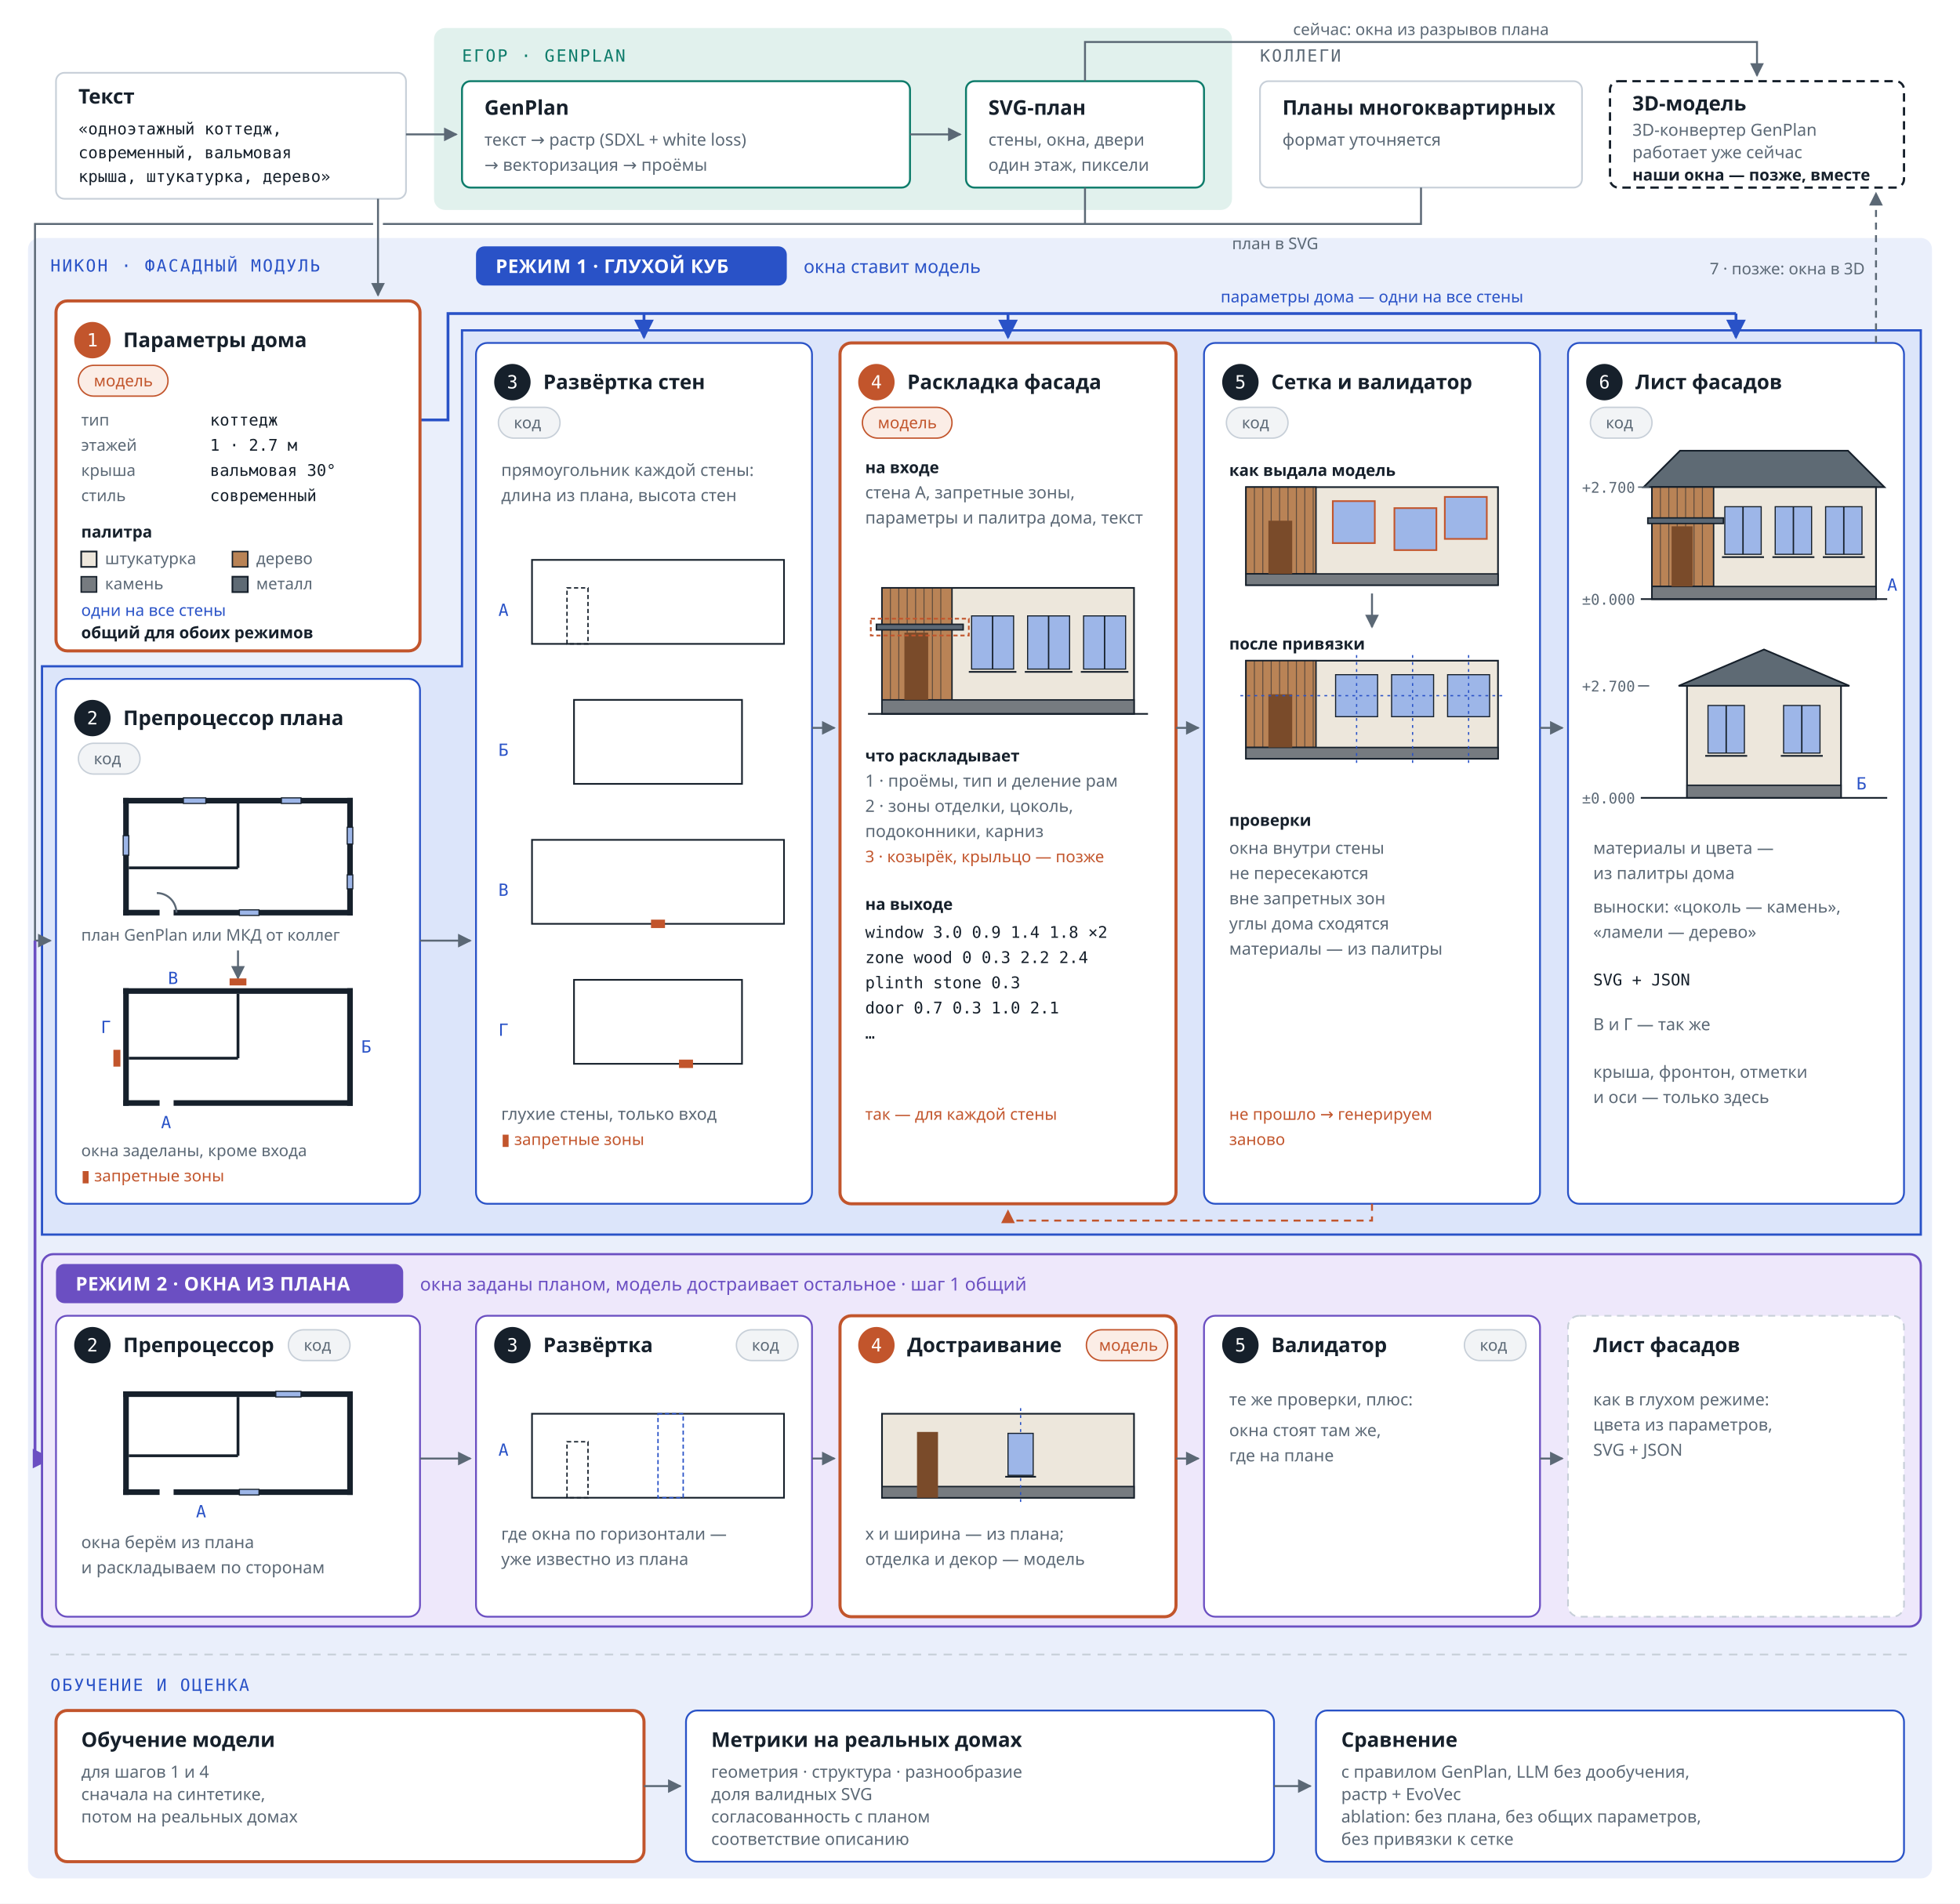
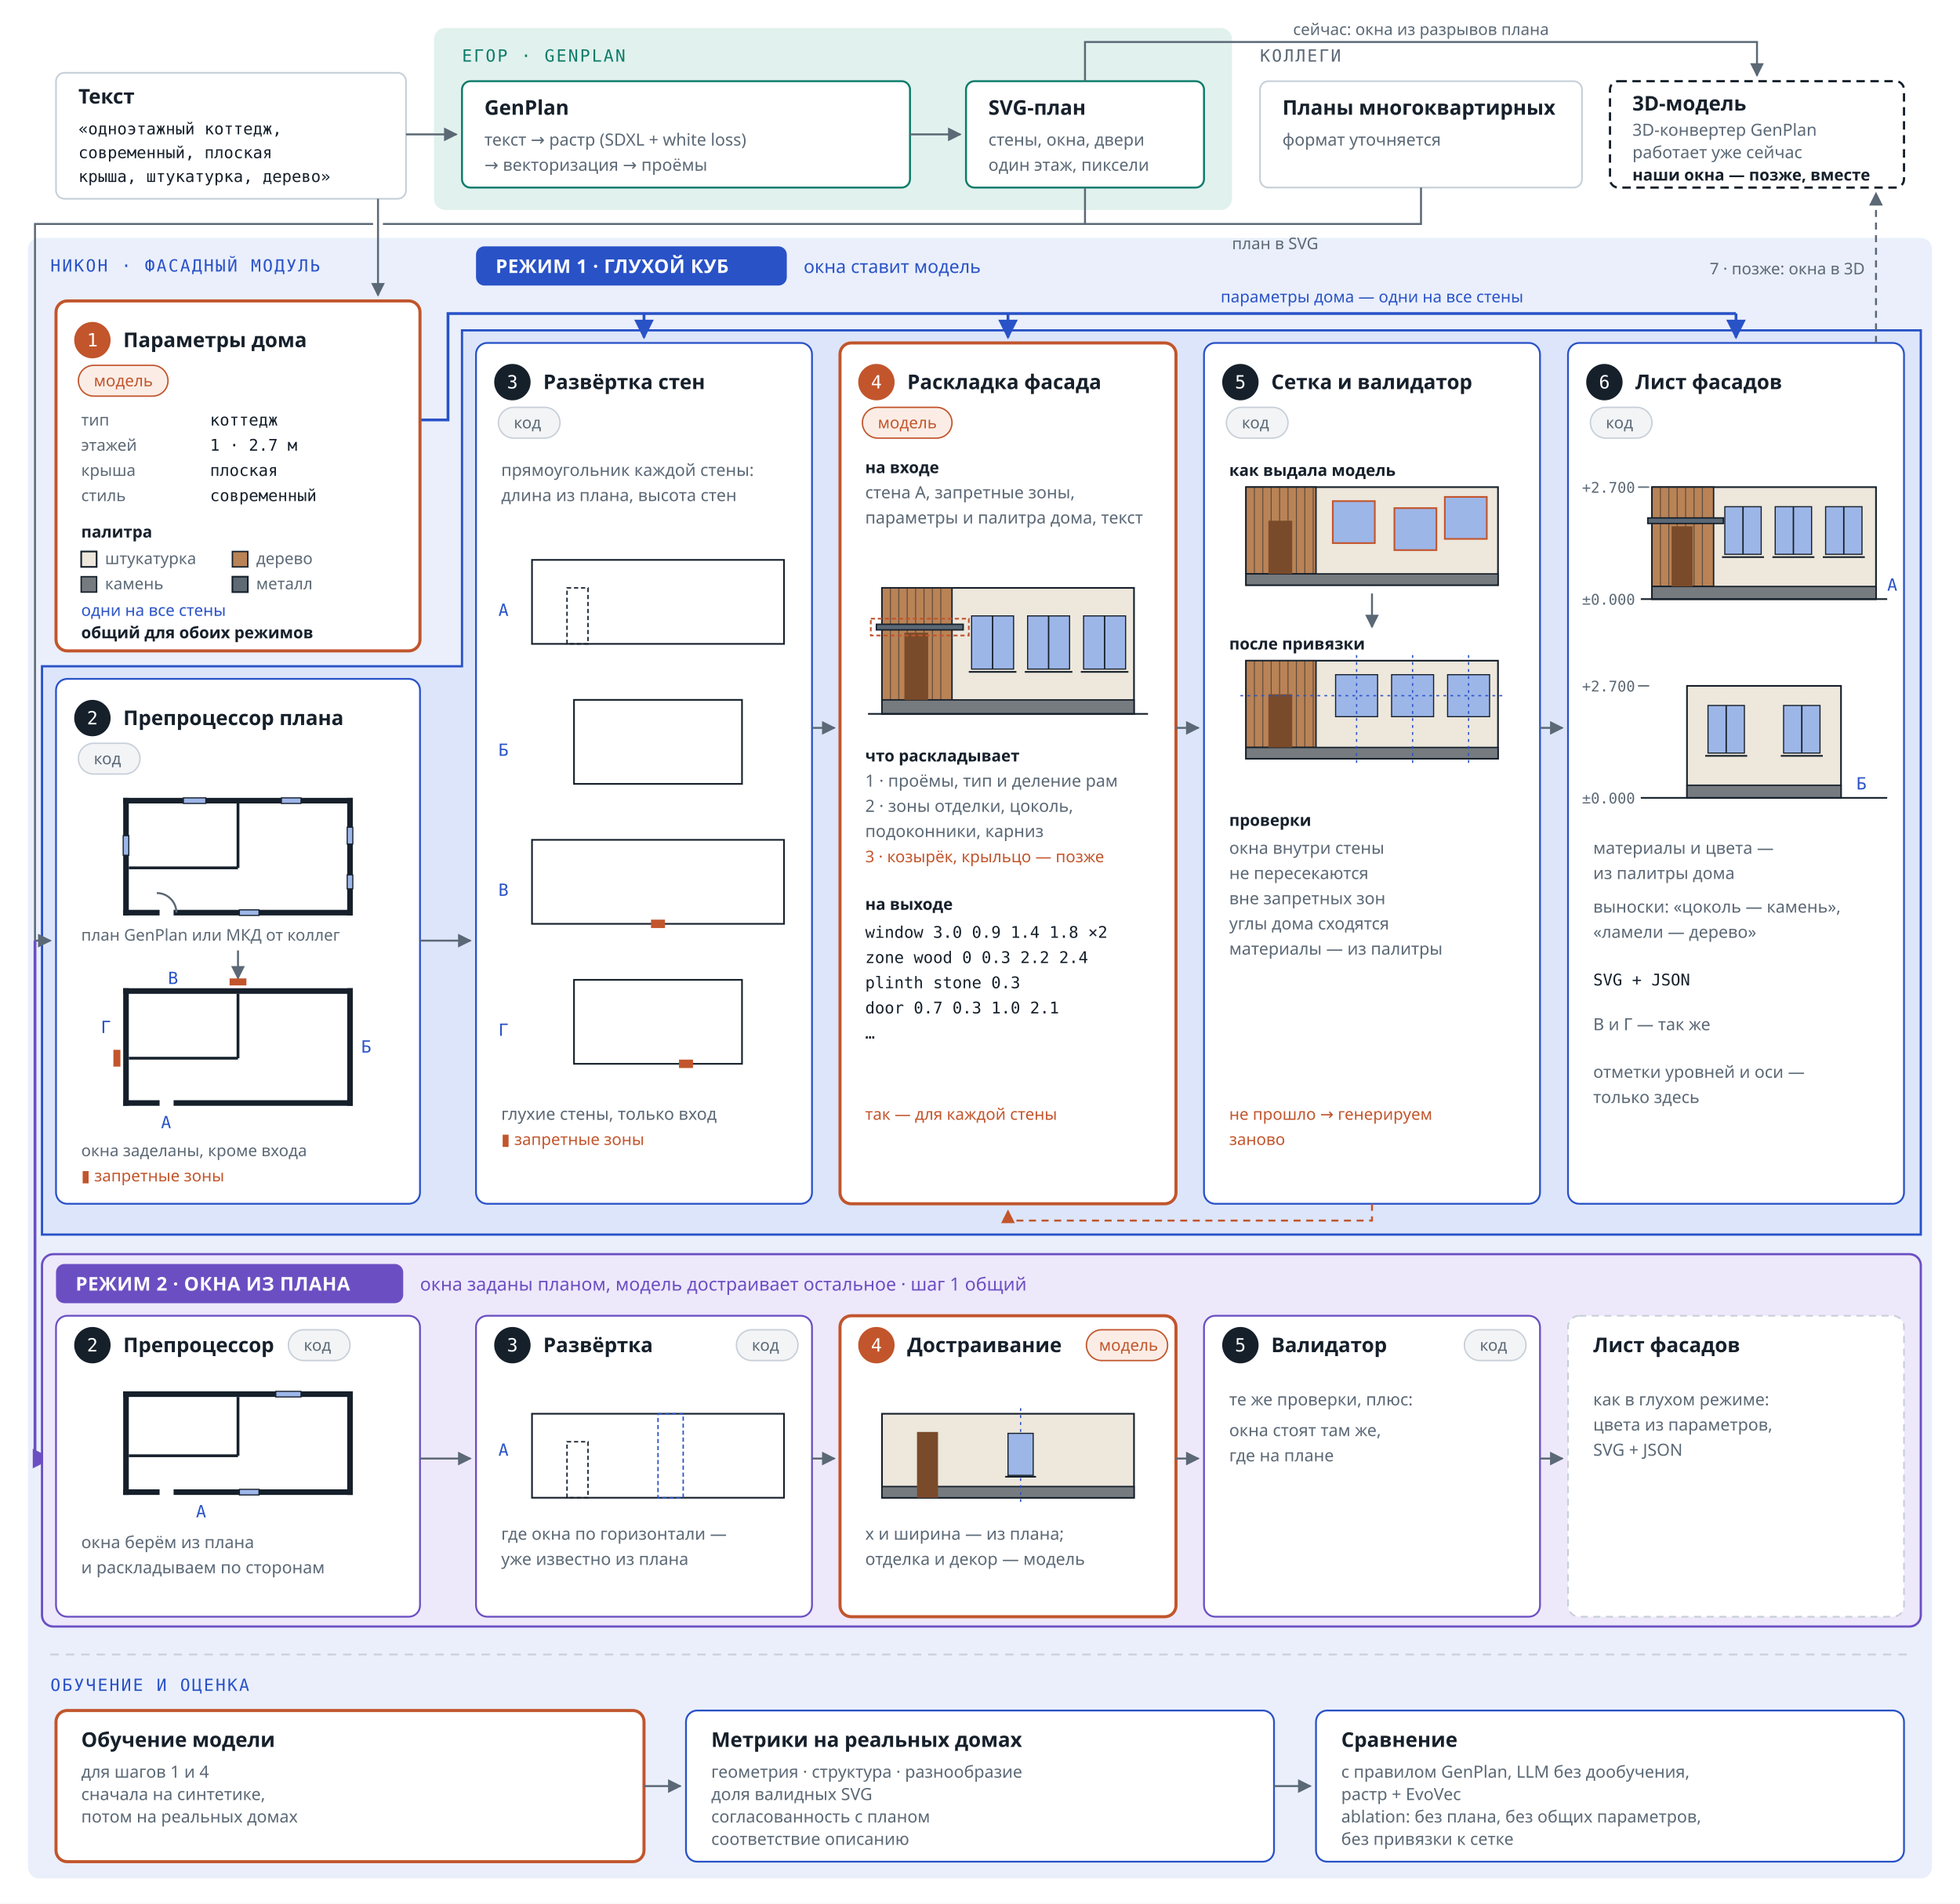
- <svg xmlns="http://www.w3.org/2000/svg" viewBox="0 0 1400 1360" width="2800" height="2720" role="img" aria-label="Фасадный модуль по шагам, модель на шагах 1 и 4, остальное код; модель раскладывает проёмы, зоны отделки и декор: 1 параметры дома из текста, 2 препроцессор плана GenPlan, 3 развёртка — прямоугольники стен без крыши, 4 модель ставит окна на каждую стену, 5 привязка к сетке и валидатор, 6 лист раскрашенных фасадов с крышей и отметками, 7 позже окна уходят в 3D-модель, которую делаем вместе с Егором">
+ <svg xmlns="http://www.w3.org/2000/svg" viewBox="0 0 1400 1360" width="2800" height="2720" role="img" aria-label="Фасадный модуль по шагам, модель на шагах 1 и 4, остальное код; модель раскладывает проёмы, зоны отделки и декор: 1 параметры дома из текста, 2 препроцессор плана GenPlan, 3 развёртка — прямоугольники стен без крыши, 4 модель ставит окна на каждую стену, 5 привязка к сетке и валидатор, 6 лист раскрашенных фасадов с отметками, 7 позже окна уходят в 3D-модель, которую делаем вместе с Егором">
  <rect width="1400" height="1360" fill="#FFFFFF" />
  <defs>
    <style>
  .lane-egor { fill: #E1F1ED; }
  .lane-mine { fill: #EAEFFB; }
  .box { fill: #FFFFFF; stroke: #C7CFD8; stroke-width: 1.2; }
  .box-egor { fill: #FFFFFF; stroke: #0E7C6B; stroke-width: 1.4; }
  .card { fill: #FFFFFF; stroke: #2952C7; stroke-width: 1.3; }
  .card-model { fill: #FFFFFF; stroke: #C2552C; stroke-width: 2.2; }
  .box-joint { fill: #FFFFFF; stroke: #16202B; stroke-width: 1.6; stroke-dasharray: 6 4; }
  .n-c { fill: #16202B; }
  .n-cm { fill: #C2552C; }
  .n-t { font-family: "IBM Plex Mono", ui-monospace, monospace; font-size: 13px; font-weight: 500; fill: #FFFFFF; }
  .pill { fill: #F2F4F6; stroke: #C7CFD8; stroke-width: 1; }
  .pill-m { fill: #FBEDE6; stroke: #C2552C; stroke-width: 1; }
  .pill-t { font-family: "Golos Text", system-ui, sans-serif; font-size: 11.5px; fill: #5B6875; }
  .pill-tm { font-family: "Golos Text", system-ui, sans-serif; font-size: 11.5px; fill: #C2552C; font-weight: 500; }
  .lane-t { font-family: "IBM Plex Mono", ui-monospace, monospace; font-size: 12px; font-weight: 500; letter-spacing: 0.1em; }
  .lt-egor { fill: #0E7C6B; }
  .lt-mine { fill: #2952C7; }
  .t { font-family: "Golos Text", system-ui, sans-serif; font-size: 14.5px; font-weight: 600; fill: #16202B; }
  .s { font-family: "Golos Text", system-ui, sans-serif; font-size: 12px; fill: #5B6875; }
  .m { font-family: "IBM Plex Mono", ui-monospace, monospace; font-size: 11.5px; fill: #16202B; }
  .lv { font-family: "IBM Plex Mono", ui-monospace, monospace; font-size: 10.5px; fill: #5B6875; }
  .lbl { font-family: "Golos Text", system-ui, sans-serif; font-size: 11.5px; fill: #5B6875; }
  .lbl-acc { fill: #2952C7; }
  .lbl-mod { fill: #C2552C; font-weight: 500; }
  .lbl-ink { fill: #16202B; font-weight: 600; }
  .side { font-family: "IBM Plex Mono", ui-monospace, monospace; font-size: 12px; font-weight: 500; fill: #2952C7; }
  .flow { fill: none; stroke: #5B6875; stroke-width: 1.4; }
  .flow-acc { fill: none; stroke: #2952C7; stroke-width: 2; }
  .flow-mod { fill: none; stroke: #C2552C; stroke-width: 1.4; stroke-dasharray: 5 4; }
  .flow-later { fill: none; stroke: #5B6875; stroke-width: 1.4; stroke-dasharray: 5 4; }
  .halo { fill: none; stroke: #FFFFFF; stroke-width: 7; }
  .head { fill: #5B6875; }
  .head-acc { fill: #2952C7; }
  .head-mod { fill: #C2552C; }
  .pw { stroke: #16202B; stroke-width: 4; stroke-linecap: square; }
  .pi { stroke: #16202B; stroke-width: 2; }
  .zone { fill: #C2552C; }
  .fw { fill: #FFFFFF; stroke: #16202B; stroke-width: 1.2; }
  .fr { fill: #5B6875; fill-opacity: 0.3; stroke: #16202B; stroke-width: 1.2; }
  .fg { fill: #9DB6E8; stroke: #16202B; stroke-width: 0.8; }
  .fg-off { fill: #9DB6E8; stroke: #C2552C; stroke-width: 1.2; }
  .fd { fill: #7A4B2A; }
  .fd-o { fill: none; stroke: #16202B; stroke-width: 1; stroke-dasharray: 3 2; }
  .cw { fill: #D08A6E; stroke: #16202B; stroke-width: 1.2; }
  .cr { fill: #5E6A74; stroke: #16202B; stroke-width: 1.2; }
  .floor { stroke: #2952C7; stroke-width: 1; stroke-dasharray: 3 3; }
  .axis { stroke: #2952C7; stroke-width: 0.9; stroke-dasharray: 2 3; }
  .ground { stroke: #16202B; stroke-width: 1.2; }
  .tick { stroke: #5B6875; stroke-width: 1; }
  .sill { stroke: #16202B; stroke-width: 1.2; }
  .zp { fill: #EDE7DC; stroke: #16202B; stroke-width: 1.2; }
  .zs { fill: #767B80; stroke: #16202B; stroke-width: 1; }
  .zl { fill: #B98356; stroke: #16202B; stroke-width: 1; }
  .lam { stroke: #16202B; stroke-width: 0.7; stroke-opacity: 0.55; }
  .mul { stroke: #16202B; stroke-width: 1; }
  .can { fill: #5B6875; stroke: #16202B; stroke-width: 1; }
  .ext { fill: none; stroke: #C2552C; stroke-width: 1.2; stroke-dasharray: 3 2; }
  .sw-i { stroke: #16202B; stroke-width: 0.8; }
  .mp1 { fill: #DCE5FA; stroke: #2952C7; stroke-width: 1.6; }
  .mp2 { fill: #EEE8FB; stroke: #6B4FC2; stroke-width: 1.6; }
  .tab1 { fill: #2952C7; }
  .tab2 { fill: #6B4FC2; }
  .tab-t { font-family: "Golos Text", system-ui, sans-serif; font-size: 13.5px; font-weight: 600; fill: #FFFFFF; letter-spacing: 0.02em; }
  .mode-s { font-family: "Golos Text", system-ui, sans-serif; font-size: 13px; font-weight: 500; }
  .ms1 { fill: #2952C7; }
  .ms2 { fill: #6B4FC2; }
  .card2 { fill: #FFFFFF; stroke: #6B4FC2; stroke-width: 1.3; }
  .flow-m2 { fill: none; stroke: #6B4FC2; stroke-width: 1.4; }
  .head-m2 { fill: #6B4FC2; }
</style>
    <marker id="ah" viewBox="0 0 10 10" refX="9" refY="5" markerWidth="7" markerHeight="7" orient="auto-start-reverse">
      <path d="M0,0 L10,5 L0,10 z" class="head" />
    </marker>
    <marker id="ah-acc" viewBox="0 0 10 10" refX="9" refY="5" markerWidth="7" markerHeight="7" orient="auto-start-reverse">
      <path d="M0,0 L10,5 L0,10 z" class="head-acc" />
    </marker>
    <marker id="ah-m2" viewBox="0 0 10 10" refX="9" refY="5" markerWidth="7" markerHeight="7" orient="auto-start-reverse">
      <path d="M0,0 L10,5 L0,10 z" class="head-m2" />
    </marker>
    <marker id="ah-mod" viewBox="0 0 10 10" refX="9" refY="5" markerWidth="7" markerHeight="7" orient="auto-start-reverse">
      <path d="M0,0 L10,5 L0,10 z" class="head-mod" />
    </marker>
  </defs>
  <rect class="lane-egor" x="310" y="20" width="570" height="130" rx="8" />
  <text class="lane-t lt-egor" x="330" y="44">ЕГОР · GENPLAN</text>
  <rect class="box" x="40" y="52" width="250" height="90" rx="6" />
  <text class="t" x="56" y="74">Текст</text>
  <text class="m" x="56" y="96">«одноэтажный коттедж,</text>
-   <text class="m" x="56" y="113">современный, вальмовая</text>
+   <text class="m" x="56" y="113">современный, плоская</text>
  <text class="m" x="56" y="130">крыша, штукатурка, дерево»</text>
  <rect class="box-egor" x="330" y="58" width="320" height="76" rx="6" />
  <text class="t" x="346" y="82">GenPlan</text>
  <text class="s" x="346" y="104">текст → растр (SDXL + white loss)</text>
  <text class="s" x="346" y="122">→ векторизация → проёмы</text>
  <line class="flow" x1="290" y1="96" x2="326" y2="96" marker-end="url(#ah)" />
  <rect class="box-egor" x="690" y="58" width="170" height="76" rx="6" />
  <text class="t" x="706" y="82">SVG-план</text>
  <text class="s" x="706" y="104">стены, окна, двери</text>
  <text class="s" x="706" y="122">один этаж, пиксели</text>
  <line class="flow" x1="650" y1="96" x2="686" y2="96" marker-end="url(#ah)" />
  <rect class="box-joint" x="1150" y="58" width="210" height="76" rx="6" />
  <text class="t" x="1166" y="79">3D-модель</text>
  <text class="s" x="1166" y="97">3D-конвертер GenPlan</text>
  <text class="s" x="1166" y="113">работает уже сейчас</text>
  <text class="lbl lbl-ink" x="1166" y="129">наши окна — позже, вместе</text>
  <polyline class="flow" points="775,58 775,30 1255,30 1255,54" marker-end="url(#ah)" />
  <text class="lbl" x="1015" y="25" text-anchor="middle">сейчас: окна из разрывов плана</text>
  <text class="lane-t" x="900" y="44" style="fill: #5B6875">КОЛЛЕГИ</text>
  <rect class="box" x="900" y="58" width="230" height="76" rx="6" />
  <text class="t" x="916" y="82">Планы многоквартирных</text>
  <text class="s" x="916" y="104">формат уточняется</text>
  <rect class="lane-mine" x="20" y="170" width="1360" height="1172" rx="8" />
  <text class="lane-t lt-mine" x="36" y="194">НИКОН · ФАСАДНЫЙ МОДУЛЬ</text>
  <polygon class="mp1" points="30,476 330,476 330,236 1372,236 1372,882 30,882" />
  <rect class="tab1" x="340" y="176" width="222" height="28" rx="6" />
  <text class="tab-t" x="354" y="195">РЕЖИМ 1 · ГЛУХОЙ КУБ</text>
  <text class="mode-s ms1" x="574" y="195">окна ставит модель</text>
  <polyline class="flow" points="1015,134 1015,160 25,160 25,672 36,672" marker-end="url(#ah)" />
  <line class="flow" x1="775" y1="134" x2="775" y2="160" />
  <polyline class="flow-m2" points="25,672 25,1042 36,1042" marker-end="url(#ah-m2)" style="stroke-width: 2" />
  <text class="lbl" x="880" y="178">план в SVG</text>
  <line class="halo" x1="270" y1="153" x2="270" y2="167" />
  <line class="flow" x1="270" y1="142" x2="270" y2="211" marker-end="url(#ah)" />
  <polyline class="flow-acc" points="300,300 320,300 320,224 1240,224" />
  <line class="flow-acc" x1="460" y1="224" x2="460" y2="241" marker-end="url(#ah-acc)" />
  <line class="flow-acc" x1="720" y1="224" x2="720" y2="241" marker-end="url(#ah-acc)" />
  <line class="flow-acc" x1="1240" y1="224" x2="1240" y2="241" marker-end="url(#ah-acc)" />
  <text class="lbl lbl-acc" x="980" y="216" text-anchor="middle">параметры дома — одни на все стены</text>
  <rect class="card-model" x="40" y="215" width="260" height="250" rx="8" />
  <circle class="n-cm" cx="66" cy="243" r="13" />
  <text class="n-t" x="66" y="247.5" text-anchor="middle">1</text>
  <text class="t" x="88" y="248">Параметры дома</text>
  <rect class="pill-m" x="56" y="261" width="64" height="22" rx="11" />
  <text class="pill-tm" x="67" y="276">модель</text>
  <text class="lbl" x="58" y="304">тип</text>
  <text class="m" x="150" y="304">коттедж</text>
  <text class="lbl" x="58" y="322">этажей</text>
  <text class="m" x="150" y="322">1 · 2.7 м</text>
  <text class="lbl" x="58" y="340">крыша</text>
-   <text class="m" x="150" y="340">вальмовая 30°</text>
+   <text class="m" x="150" y="340">плоская</text>
  <text class="lbl" x="58" y="358">стиль</text>
  <text class="m" x="150" y="358">современный</text>
  <text class="lbl lbl-ink" x="58" y="384">палитра</text>
  <rect class="zp" x="58" y="394" width="11" height="11" />
  <text class="lbl" x="75" y="403">штукатурка</text>
  <rect class="zl" x="166" y="394" width="11" height="11" />
  <text class="lbl" x="183" y="403">дерево</text>
  <rect class="zs" x="58" y="412" width="11" height="11" />
  <text class="lbl" x="75" y="421">камень</text>
  <rect class="cr" x="166" y="412" width="11" height="11" />
  <text class="lbl" x="183" y="421">металл</text>
  <text class="lbl lbl-acc" x="58" y="440">одни на все стены</text>
  <text class="lbl lbl-ink" x="58" y="456">общий для обоих режимов</text>
  <rect class="card" x="40" y="485" width="260" height="375" rx="8" />
  <circle class="n-c" cx="66" cy="513" r="13" />
  <text class="n-t" x="66" y="517.5" text-anchor="middle">2</text>
  <text class="t" x="88" y="518">Препроцессор плана</text>
  <rect class="pill" x="56" y="531" width="44" height="22" rx="11" />
  <text class="pill-t" x="67" y="546">код</text>
  <line class="pw" x1="90" y1="572" x2="130" y2="572" />
  <line class="pw" x1="148" y1="572" x2="200" y2="572" />
  <line class="pw" x1="216" y1="572" x2="250" y2="572" />
  <line class="pw" x1="90" y1="652" x2="112" y2="652" />
  <line class="pw" x1="126" y1="652" x2="170" y2="652" />
  <line class="pw" x1="186" y1="652" x2="250" y2="652" />
  <line class="pw" x1="90" y1="572" x2="90" y2="596" />
  <line class="pw" x1="90" y1="612" x2="90" y2="652" />
  <line class="pw" x1="250" y1="572" x2="250" y2="590" />
  <line class="pw" x1="250" y1="604" x2="250" y2="624" />
  <line class="pw" x1="250" y1="636" x2="250" y2="652" />
  <line class="pi" x1="170" y1="574" x2="170" y2="620" />
  <line class="pi" x1="92" y1="620" x2="170" y2="620" />
  <rect class="fg" x="131" y="570" width="16" height="4" />
  <rect class="fg" x="201" y="570" width="14" height="4" />
  <rect class="fg" x="171" y="650" width="14" height="4" />
  <rect class="fg" x="88" y="597" width="4" height="14" />
  <rect class="fg" x="248" y="591" width="4" height="12" />
  <rect class="fg" x="248" y="625" width="4" height="10" />
  <path class="flow" d="M126,652 A14,14 0 0 0 112,638" />
  <text class="lbl" x="58" y="672">план GenPlan или МКД от коллег</text>
  <line class="flow" x1="170" y1="679" x2="170" y2="699" marker-end="url(#ah)" />
  <line class="pw" x1="90" y1="708" x2="250" y2="708" />
  <line class="pw" x1="90" y1="788" x2="112" y2="788" />
  <line class="pw" x1="126" y1="788" x2="250" y2="788" />
  <line class="pw" x1="90" y1="708" x2="90" y2="788" />
  <line class="pw" x1="250" y1="708" x2="250" y2="788" />
  <line class="pi" x1="170" y1="710" x2="170" y2="756" />
  <line class="pi" x1="92" y1="756" x2="170" y2="756" />
  <rect class="zone" x="164" y="699" width="12" height="5" />
  <rect class="zone" x="81" y="750" width="5" height="12" />
  <text class="side" x="120" y="703">В</text>
  <text class="side" x="115" y="806">А</text>
  <text class="side" x="72" y="738">Г</text>
  <text class="side" x="258" y="752">Б</text>
  <text class="lbl" x="58" y="826">окна заделаны, кроме входа</text>
  <text class="lbl lbl-mod" x="58" y="844">▮ запретные зоны</text>
  <rect class="card" x="340" y="245" width="240" height="615" rx="8" />
  <circle class="n-c" cx="366" cy="273" r="13" />
  <text class="n-t" x="366" y="277.5" text-anchor="middle">3</text>
  <text class="t" x="388" y="278">Развёртка стен</text>
  <rect class="pill" x="356" y="291" width="44" height="22" rx="11" />
  <text class="pill-t" x="367" y="306">код</text>
  <text class="s" x="358" y="340">прямоугольник каждой стены:</text>
  <text class="s" x="358" y="358">длина из плана, высота стен</text>
  <text class="side" x="356" y="440">А</text>
  <rect class="fw" x="380" y="400" width="180" height="60" />
  <rect class="fd-o" x="405" y="420" width="15" height="40" />
  <text class="side" x="356" y="540">Б</text>
  <rect class="fw" x="410" y="500" width="120" height="60" />
  <text class="side" x="356" y="640">В</text>
  <rect class="fw" x="380" y="600" width="180" height="60" />
  <rect class="zone" x="465" y="657" width="10" height="6" />
  <text class="side" x="356" y="740">Г</text>
  <rect class="fw" x="410" y="700" width="120" height="60" />
  <rect class="zone" x="485" y="757" width="10" height="6" />
  <text class="s" x="358" y="800">глухие стены, только вход</text>
  <text class="lbl lbl-mod" x="358" y="818">▮ запретные зоны</text>
  <rect class="card-model" x="600" y="245" width="240" height="615" rx="8" />
  <circle class="n-cm" cx="626" cy="273" r="13" />
  <text class="n-t" x="626" y="277.5" text-anchor="middle">4</text>
  <text class="t" x="648" y="278">Раскладка фасада</text>
  <rect class="pill-m" x="616" y="291" width="64" height="22" rx="11" />
  <text class="pill-tm" x="627" y="306">модель</text>
  <text class="lbl lbl-ink" x="618" y="338">на входе</text>
  <text class="s" x="618" y="356">стена А, запретные зоны,</text>
  <text class="s" x="618" y="374">параметры и палитра дома, текст</text>
  <rect class="zp" x="630" y="420" width="180" height="90" />
  <rect class="zl" x="630" y="420" width="50" height="80" />
  <line class="lam" x1="636" y1="420" x2="636" y2="500" />
  <line class="lam" x1="642" y1="420" x2="642" y2="500" />
  <line class="lam" x1="648" y1="420" x2="648" y2="500" />
  <line class="lam" x1="654" y1="420" x2="654" y2="500" />
  <line class="lam" x1="660" y1="420" x2="660" y2="500" />
  <line class="lam" x1="666" y1="420" x2="666" y2="500" />
  <line class="lam" x1="672" y1="420" x2="672" y2="500" />
  <rect class="zs" x="630" y="500" width="180" height="10" />
  <rect class="fd" x="646" y="452" width="17" height="48" />
  <rect class="can" x="626" y="446" width="62" height="4" />
  <rect class="ext" x="622" y="442" width="70" height="12" />
  <rect class="fg" x="694" y="440" width="30" height="38" />
  <line class="mul" x1="709" y1="440" x2="709" y2="478" />
  <line class="sill" x1="692" y1="480" x2="726" y2="480" />
  <rect class="fg" x="734" y="440" width="30" height="38" />
  <line class="mul" x1="749" y1="440" x2="749" y2="478" />
  <line class="sill" x1="732" y1="480" x2="766" y2="480" />
  <rect class="fg" x="774" y="440" width="30" height="38" />
  <line class="mul" x1="789" y1="440" x2="789" y2="478" />
  <line class="sill" x1="772" y1="480" x2="806" y2="480" />
  <line class="ground" x1="620" y1="510" x2="820" y2="510" />
  <text class="lbl lbl-ink" x="618" y="544">что раскладывает</text>
  <text class="s" x="618" y="562">1 · проёмы, тип и деление рам</text>
  <text class="s" x="618" y="580">2 · зоны отделки, цоколь,</text>
  <text class="s" x="618" y="598">    подоконники, карниз</text>
  <text class="lbl lbl-mod" x="618" y="616">3 · козырёк, крыльцо — позже</text>
  <text class="lbl lbl-ink" x="618" y="650">на выходе</text>
  <text class="m" x="618" y="670">window 3.0 0.9 1.4 1.8 ×2</text>
  <text class="m" x="618" y="688">zone   wood 0 0.3 2.2 2.4</text>
  <text class="m" x="618" y="706">plinth stone 0.3</text>
  <text class="m" x="618" y="724">door   0.7 0.3 1.0 2.1</text>
  <text class="m" x="618" y="742">…</text>
  <text class="lbl lbl-mod" x="618" y="800">так — для каждой стены</text>
  <rect class="card" x="860" y="245" width="240" height="615" rx="8" />
  <circle class="n-c" cx="886" cy="273" r="13" />
  <text class="n-t" x="886" y="277.5" text-anchor="middle">5</text>
  <text class="t" x="908" y="278">Сетка и валидатор</text>
  <rect class="pill" x="876" y="291" width="44" height="22" rx="11" />
  <text class="pill-t" x="887" y="306">код</text>
  <text class="lbl lbl-ink" x="878" y="340">как выдала модель</text>
  <rect class="zp" x="890" y="348" width="180" height="70" />
  <rect class="zl" x="890" y="348" width="50" height="62" />
  <line class="lam" x1="896" y1="348" x2="896" y2="410" />
  <line class="lam" x1="902" y1="348" x2="902" y2="410" />
  <line class="lam" x1="908" y1="348" x2="908" y2="410" />
  <line class="lam" x1="914" y1="348" x2="914" y2="410" />
  <line class="lam" x1="920" y1="348" x2="920" y2="410" />
  <line class="lam" x1="926" y1="348" x2="926" y2="410" />
  <line class="lam" x1="932" y1="348" x2="932" y2="410" />
  <line class="lam" x1="938" y1="348" x2="938" y2="410" />
  <rect class="zs" x="890" y="410" width="180" height="8" />
  <rect class="fd" x="906" y="372" width="17" height="38" />
  <rect class="fg-off" x="952" y="358" width="30" height="30" />
  <rect class="fg-off" x="996" y="363" width="30" height="30" />
  <rect class="fg-off" x="1032" y="355" width="30" height="30" />
  <line class="flow" x1="980" y1="424" x2="980" y2="448" marker-end="url(#ah)" />
  <text class="lbl lbl-ink" x="878" y="464">после привязки</text>
  <rect class="zp" x="890" y="472" width="180" height="70" />
  <rect class="zl" x="890" y="472" width="50" height="62" />
  <line class="lam" x1="896" y1="472" x2="896" y2="534" />
  <line class="lam" x1="902" y1="472" x2="902" y2="534" />
  <line class="lam" x1="908" y1="472" x2="908" y2="534" />
  <line class="lam" x1="914" y1="472" x2="914" y2="534" />
  <line class="lam" x1="920" y1="472" x2="920" y2="534" />
  <line class="lam" x1="926" y1="472" x2="926" y2="534" />
  <line class="lam" x1="932" y1="472" x2="932" y2="534" />
  <line class="lam" x1="938" y1="472" x2="938" y2="534" />
  <rect class="zs" x="890" y="534" width="180" height="8" />
  <rect class="fd" x="906" y="496" width="17" height="38" />
  <rect class="fg" x="954" y="482" width="30" height="30" />
  <rect class="fg" x="994" y="482" width="30" height="30" />
  <rect class="fg" x="1034" y="482" width="30" height="30" />
  <line class="axis" x1="969" y1="468" x2="969" y2="546" />
  <line class="axis" x1="1009" y1="468" x2="1009" y2="546" />
  <line class="axis" x1="1049" y1="468" x2="1049" y2="546" />
  <line class="axis" x1="886" y1="497" x2="1074" y2="497" />
  <text class="lbl lbl-ink" x="878" y="590">проверки</text>
  <text class="s" x="878" y="610">окна внутри стены</text>
  <text class="s" x="878" y="628">не пересекаются</text>
  <text class="s" x="878" y="646">вне запретных зон</text>
  <text class="s" x="878" y="664">углы дома сходятся</text>
  <text class="s" x="878" y="682">материалы — из палитры</text>
  <text class="lbl lbl-mod" x="878" y="800">не прошло → генерируем</text>
  <text class="lbl lbl-mod" x="878" y="818">заново</text>
  <polyline class="flow-mod" points="980,860 980,872 720,872 720,865" marker-end="url(#ah-mod)" />
  <rect class="card" x="1120" y="245" width="240" height="615" rx="8" />
  <circle class="n-c" cx="1146" cy="273" r="13" />
  <text class="n-t" x="1146" y="277.5" text-anchor="middle">6</text>
  <text class="t" x="1168" y="278">Лист фасадов</text>
  <rect class="pill" x="1136" y="291" width="44" height="22" rx="11" />
  <text class="pill-t" x="1147" y="306">код</text>
-   <polygon class="cr" points="1174,348 1346,348 1320,322 1200,322" />
  <rect class="zp" x="1180" y="348" width="160" height="80" />
  <rect class="zl" x="1180" y="348" width="44" height="71" />
  <line class="lam" x1="1186" y1="348" x2="1186" y2="419" />
  <line class="lam" x1="1192" y1="348" x2="1192" y2="419" />
  <line class="lam" x1="1198" y1="348" x2="1198" y2="419" />
  <line class="lam" x1="1204" y1="348" x2="1204" y2="419" />
  <line class="lam" x1="1210" y1="348" x2="1210" y2="419" />
  <line class="lam" x1="1216" y1="348" x2="1216" y2="419" />
  <rect class="zs" x="1180" y="419" width="160" height="9" />
  <rect class="fd" x="1194" y="376" width="15" height="43" />
  <rect class="can" x="1177" y="370" width="54" height="4" />
  <rect class="fg" x="1232" y="362" width="26" height="34" />
  <line class="mul" x1="1245" y1="362" x2="1245" y2="396" />
  <line class="sill" x1="1230" y1="398" x2="1260" y2="398" />
  <rect class="fg" x="1268" y="362" width="26" height="34" />
  <line class="mul" x1="1281" y1="362" x2="1281" y2="396" />
  <line class="sill" x1="1266" y1="398" x2="1296" y2="398" />
  <rect class="fg" x="1304" y="362" width="26" height="34" />
  <line class="mul" x1="1317" y1="362" x2="1317" y2="396" />
  <line class="sill" x1="1302" y1="398" x2="1332" y2="398" />
  <line class="ground" x1="1172" y1="428" x2="1348" y2="428" />
  <line class="tick" x1="1170" y1="348" x2="1178" y2="348" />
  <text class="lv" x="1130" y="352">+2.700</text>
  <text class="lv" x="1130" y="432">±0.000</text>
  <text class="side" x="1348" y="422">А</text>
-   <polygon class="cr" points="1199,490 1321,490 1260,464" />
  <rect class="zp" x="1205" y="490" width="110" height="80" />
  <rect class="zs" x="1205" y="561" width="110" height="9" />
  <rect class="fg" x="1220" y="504" width="26" height="34" />
  <line class="mul" x1="1233" y1="504" x2="1233" y2="538" />
  <line class="sill" x1="1218" y1="540" x2="1248" y2="540" />
  <rect class="fg" x="1274" y="504" width="26" height="34" />
  <line class="mul" x1="1287" y1="504" x2="1287" y2="538" />
  <line class="sill" x1="1272" y1="540" x2="1302" y2="540" />
  <line class="ground" x1="1172" y1="570" x2="1348" y2="570" />
  <line class="tick" x1="1170" y1="490" x2="1178" y2="490" />
  <text class="lv" x="1130" y="494">+2.700</text>
  <text class="lv" x="1130" y="574">±0.000</text>
  <text class="side" x="1326" y="564">Б</text>
  <text class="s" x="1138" y="610">материалы и цвета —</text>
  <text class="s" x="1138" y="628">из палитры дома</text>
  <text class="s" x="1138" y="652">выноски: «цоколь — камень»,</text>
  <text class="s" x="1138" y="670">«ламели — дерево»</text>
  <text class="m" x="1138" y="704">SVG + JSON</text>
  <text class="s" x="1138" y="736">В и Г — так же</text>
-   <text class="s" x="1138" y="770">крыша, фронтон, отметки</text>
-   <text class="s" x="1138" y="788">и оси — только здесь</text>
+   <text class="s" x="1138" y="770">отметки уровней и оси —</text>
+   <text class="s" x="1138" y="788">только здесь</text>
  <line class="flow" x1="300" y1="672" x2="336" y2="672" marker-end="url(#ah)" />
  <line class="flow" x1="580" y1="520" x2="596" y2="520" marker-end="url(#ah)" />
  <line class="flow" x1="840" y1="520" x2="856" y2="520" marker-end="url(#ah)" />
  <line class="flow" x1="1100" y1="520" x2="1116" y2="520" marker-end="url(#ah)" />
  <line class="flow-later" x1="1340" y1="245" x2="1340" y2="138" marker-end="url(#ah)" />
  <text class="lbl" x="1332" y="196" text-anchor="end">7 · позже: окна в 3D</text>
  <rect class="mp2" x="30" y="896" width="1342" height="266" rx="8" />
  <rect class="tab2" x="40" y="903" width="248" height="28" rx="6" />
  <text class="tab-t" x="54" y="922">РЕЖИМ 2 · ОКНА ИЗ ПЛАНА</text>
  <text class="mode-s ms2" x="300" y="922">окна заданы планом, модель достраивает остальное · шаг 1 общий</text>
  <rect class="card2" x="40" y="940" width="260" height="215" rx="8" />
  <circle class="n-c" cx="66" cy="961" r="13" />
  <text class="n-t" x="66" y="965.5" text-anchor="middle">2</text>
  <text class="t" x="88" y="966">Препроцессор</text>
  <rect class="pill" x="206" y="950" width="44" height="22" rx="11" />
  <text class="pill-t" x="217" y="965">код</text>
  <line class="pw" x1="90" y1="996" x2="196" y2="996" />
  <line class="pw" x1="216" y1="996" x2="250" y2="996" />
  <line class="pw" x1="90" y1="1066" x2="112" y2="1066" />
  <line class="pw" x1="126" y1="1066" x2="170" y2="1066" />
  <line class="pw" x1="186" y1="1066" x2="250" y2="1066" />
  <line class="pw" x1="90" y1="996" x2="90" y2="1066" />
  <line class="pw" x1="250" y1="996" x2="250" y2="1066" />
  <line class="pi" x1="170" y1="998" x2="170" y2="1040" />
  <line class="pi" x1="92" y1="1040" x2="170" y2="1040" />
  <rect class="fg" x="197" y="994" width="18" height="4" />
  <rect class="fg" x="171" y="1064" width="14" height="4" />
  <text class="side" x="140" y="1084">А</text>
  <text class="s" x="58" y="1106">окна берём из плана</text>
  <text class="s" x="58" y="1124">и раскладываем по сторонам</text>
  <line class="flow" x1="300" y1="1042" x2="336" y2="1042" marker-end="url(#ah)" />
  <rect class="card2" x="340" y="940" width="240" height="215" rx="8" />
  <circle class="n-c" cx="366" cy="961" r="13" />
  <text class="n-t" x="366" y="965.5" text-anchor="middle">3</text>
  <text class="t" x="388" y="966">Развёртка</text>
  <rect class="pill" x="526" y="950" width="44" height="22" rx="11" />
  <text class="pill-t" x="537" y="965">код</text>
  <text class="side" x="356" y="1040">А</text>
  <rect class="fw" x="380" y="1010" width="180" height="60" />
  <rect class="fd-o" x="405" y="1030" width="15" height="40" />
  <rect class="fd-o" x="470" y="1010" width="18" height="60" style="stroke: #2952C7" />
  <text class="s" x="358" y="1100">где окна по горизонтали —</text>
  <text class="s" x="358" y="1118">уже известно из плана</text>
  <line class="flow" x1="580" y1="1042" x2="596" y2="1042" marker-end="url(#ah)" />
  <rect class="card-model" x="600" y="940" width="240" height="215" rx="8" />
  <circle class="n-cm" cx="626" cy="961" r="13" />
  <text class="n-t" x="626" y="965.5" text-anchor="middle">4</text>
  <text class="t" x="648" y="966">Достраивание</text>
  <rect class="pill-m" x="776" y="950" width="58" height="22" rx="11" />
  <text class="pill-tm" x="785" y="965">модель</text>
  <rect class="zp" x="630" y="1010" width="180" height="60" />
  <rect class="zs" x="630" y="1062" width="180" height="8" />
  <line class="axis" x1="729" y1="1006" x2="729" y2="1074" />
  <rect class="fg" x="720" y="1024" width="18" height="30" />
  <line class="sill" x1="718" y1="1055" x2="740" y2="1055" />
  <rect class="fd" x="655" y="1023" width="15" height="47" />
  <text class="s" x="618" y="1100">x и ширина — из плана;</text>
  <text class="s" x="618" y="1118">отделка и декор — модель</text>
  <line class="flow" x1="840" y1="1042" x2="856" y2="1042" marker-end="url(#ah)" />
  <rect class="card2" x="860" y="940" width="240" height="215" rx="8" />
  <circle class="n-c" cx="886" cy="961" r="13" />
  <text class="n-t" x="886" y="965.5" text-anchor="middle">5</text>
  <text class="t" x="908" y="966">Валидатор</text>
  <rect class="pill" x="1046" y="950" width="44" height="22" rx="11" />
  <text class="pill-t" x="1057" y="965">код</text>
  <text class="s" x="878" y="1004">те же проверки, плюс:</text>
  <text class="s" x="878" y="1026">окна стоят там же,</text>
  <text class="s" x="878" y="1044">где на плане</text>
  <line class="flow" x1="1100" y1="1042" x2="1116" y2="1042" marker-end="url(#ah)" />
  <rect class="box" x="1120" y="940" width="240" height="215" rx="8" style="stroke-dasharray: 5 4" />
  <text class="t" x="1138" y="966">Лист фасадов</text>
  <text class="s" x="1138" y="1004">как в глухом режиме:</text>
  <text class="s" x="1138" y="1022">цвета из параметров,</text>
  <text class="s" x="1138" y="1040">SVG + JSON</text>
  <line x1="36" y1="1182" x2="1364" y2="1182" style="stroke: #C7CFD8; stroke-width: 1.2; stroke-dasharray: 6 5" />
  <text class="lane-t lt-mine" x="36" y="1208">ОБУЧЕНИЕ И ОЦЕНКА</text>
  <rect class="card-model" x="40" y="1222" width="420" height="108" rx="8" />
  <text class="t" x="58" y="1248">Обучение модели</text>
  <text class="s" x="58" y="1270">для шагов 1 и 4</text>
  <text class="s" x="58" y="1286">сначала на синтетике,</text>
  <text class="s" x="58" y="1302">потом на реальных домах</text>
  <line class="flow" x1="460" y1="1276" x2="486" y2="1276" marker-end="url(#ah)" />
  <rect class="card" x="490" y="1222" width="420" height="108" rx="8" />
  <text class="t" x="508" y="1248">Метрики на реальных домах</text>
  <text class="s" x="508" y="1270">геометрия · структура · разнообразие</text>
  <text class="s" x="508" y="1286">доля валидных SVG</text>
  <text class="s" x="508" y="1302">согласованность с планом</text>
  <text class="s" x="508" y="1318">соответствие описанию</text>
  <line class="flow" x1="910" y1="1276" x2="936" y2="1276" marker-end="url(#ah)" />
  <rect class="card" x="940" y="1222" width="420" height="108" rx="8" />
  <text class="t" x="958" y="1248">Сравнение</text>
  <text class="s" x="958" y="1270">с правилом GenPlan, LLM без дообучения,</text>
  <text class="s" x="958" y="1286">растр + EvoVec</text>
  <text class="s" x="958" y="1302">ablation: без плана, без общих параметров,</text>
  <text class="s" x="958" y="1318">без привязки к сетке</text>
</svg>
